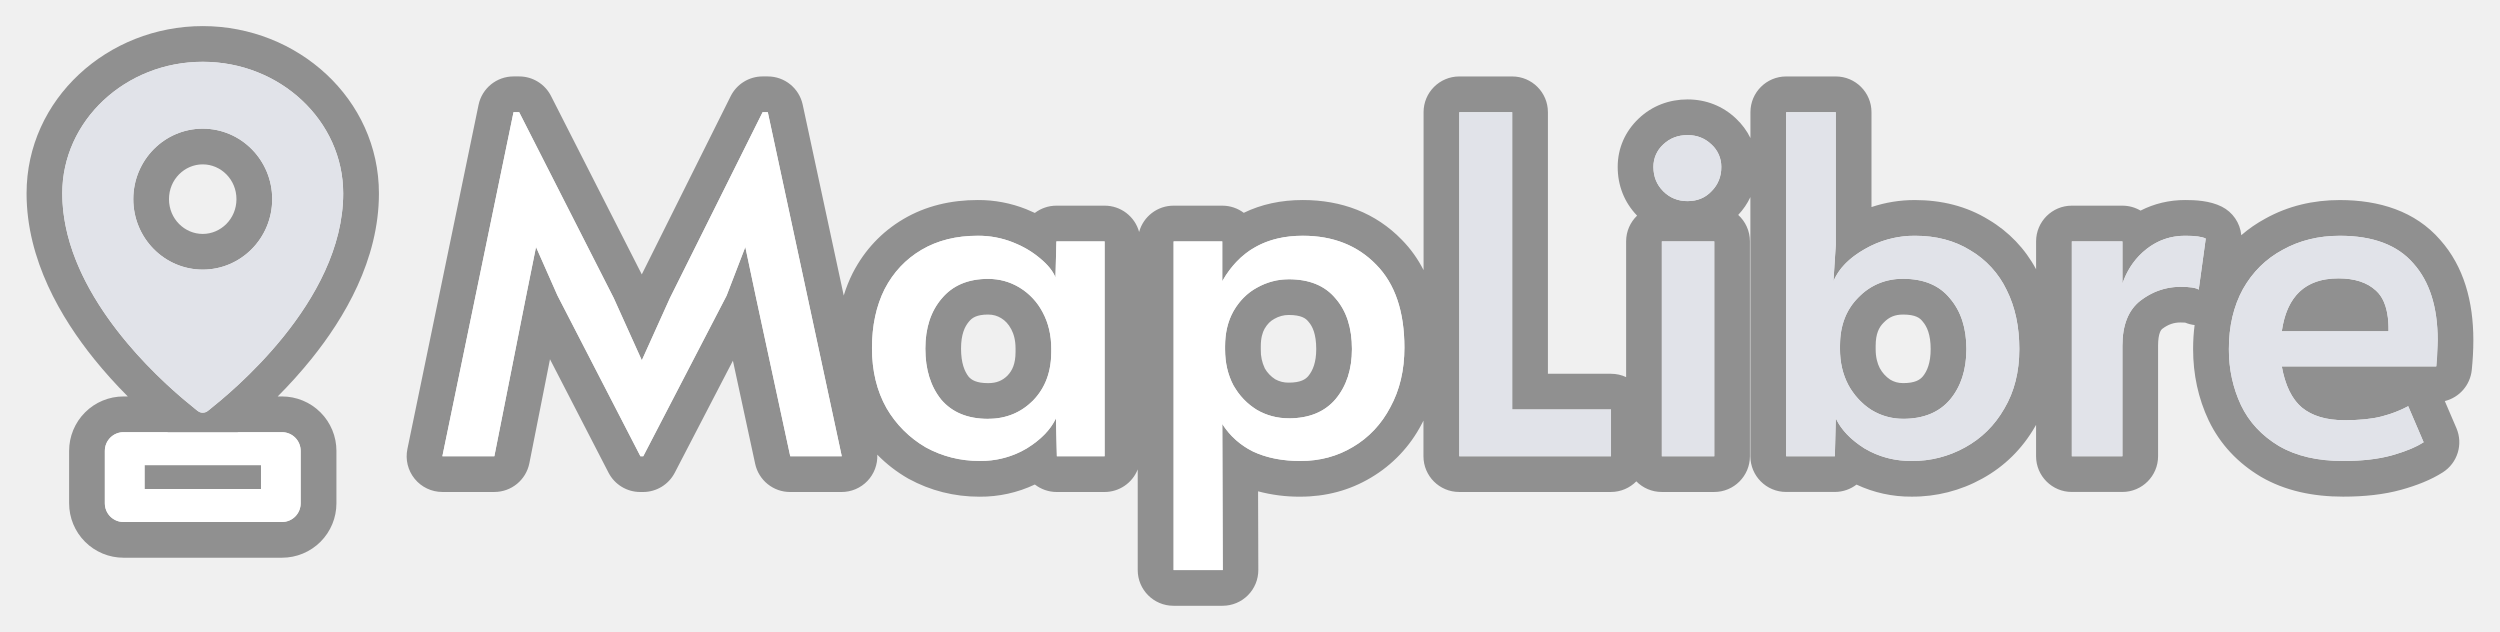
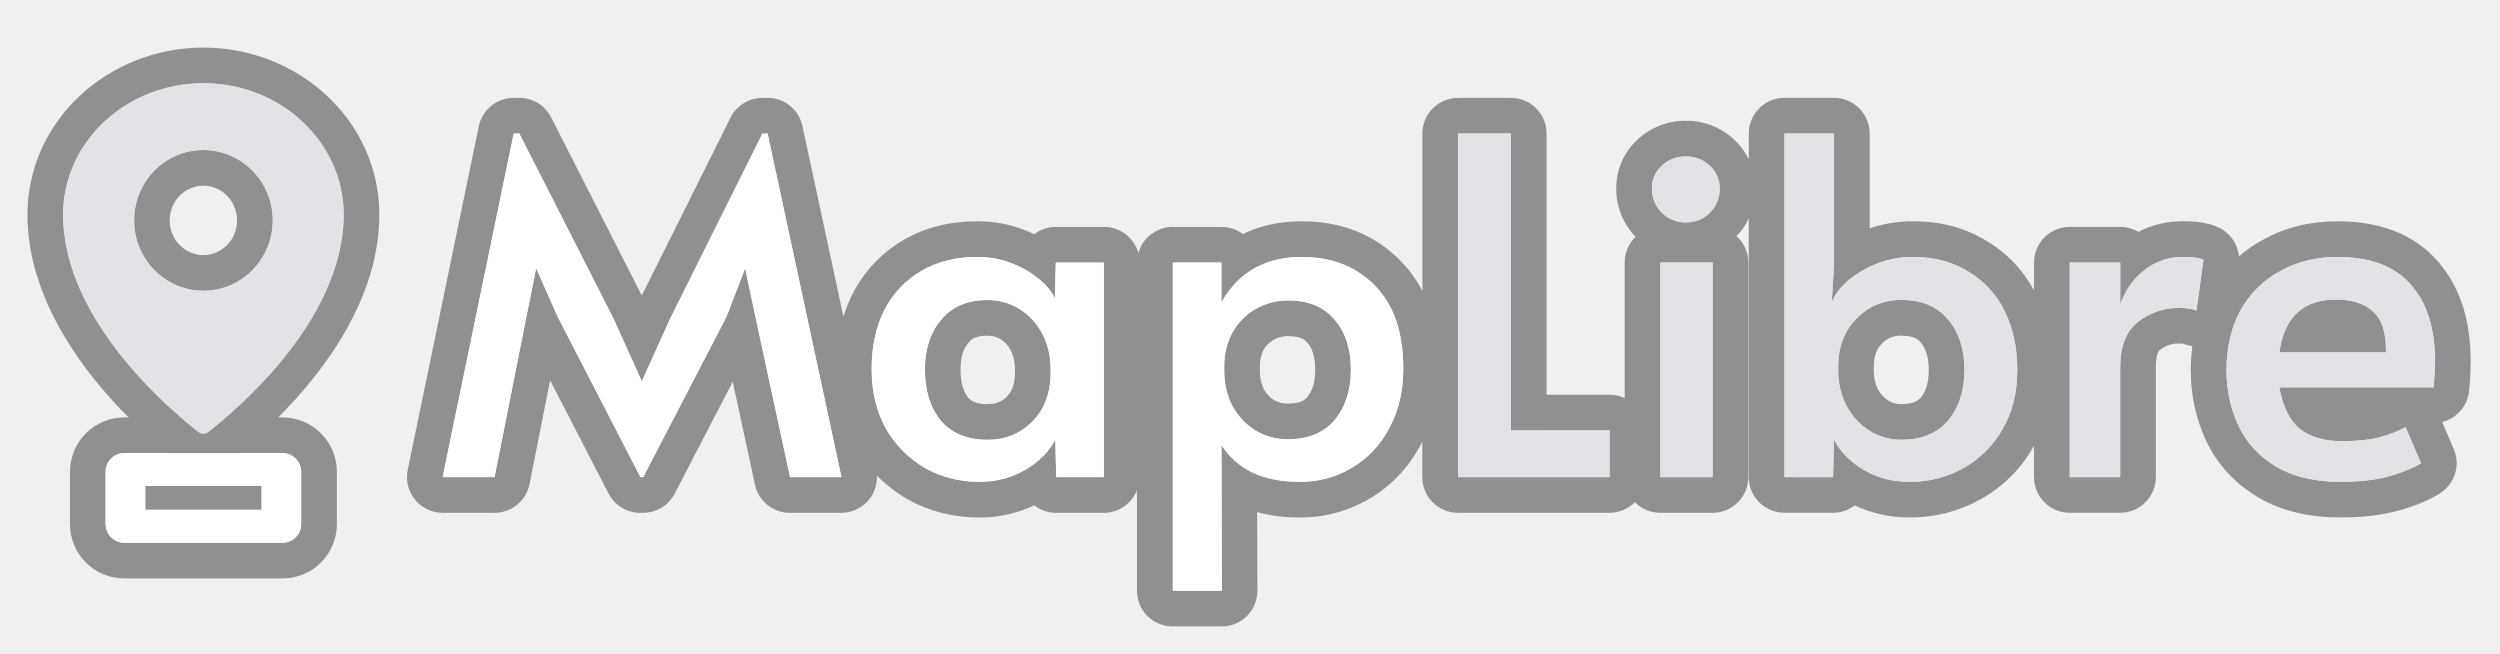
- <svg xmlns="http://www.w3.org/2000/svg" width="91" height="23" fill="none">
-   <path fill-rule="evenodd" d="M17.994 16.609h-1.892l2.59-12.526h.205l3.442 6.766 1.023 2.267 1.023-2.267 3.374-6.766h.188l2.693 12.526h-1.875l-1.261-5.845-.375-1.772-.682 1.772-3.033 5.845h-.102l-3.017-5.845-.784-1.772-.358 1.772-1.159 5.845zm2.027-3.541l-.752 3.793a1.3 1.3 0 0 1-1.275 1.047h-1.892a1.3 1.3 0 0 1-1.273-1.563l2.59-12.526a1.3 1.3 0 0 1 1.273-1.037h.205a1.3 1.3 0 0 1 1.159.71l3.305 6.496 3.235-6.486a1.3 1.3 0 0 1 1.163-.72h.188a1.3 1.3 0 0 1 1.271 1.027l1.494 6.948c.086-.28.194-.552.325-.814l.009-.017c.427-.824 1.045-1.485 1.841-1.954.81-.477 1.727-.691 2.704-.691a4.71 4.71 0 0 1 1.761.332l.316.138c.218-.166.491-.265.786-.265h1.755a1.3 1.3 0 0 1 1.255.958 1.3 1.3 0 0 1 1.255-.958h1.772c.294 0 .564.097.782.261.635-.31 1.358-.466 2.149-.466 1.404 0 2.648.461 3.606 1.449.325.331.586.701.79 1.103V4.083a1.3 1.3 0 0 1 1.3-1.3h1.926a1.3 1.3 0 0 1 1.3 1.3v9.522h2.296c.197 0 .384.044.551.122V8.786c0-.368.153-.701.399-.937-.472-.489-.706-1.107-.706-1.772 0-.688.276-1.297.761-1.759.498-.474 1.122-.699 1.783-.699s1.276.233 1.766.699c.219.208.395.446.522.707v-.942a1.3 1.3 0 0 1 1.3-1.3h1.806a1.3 1.3 0 0 1 1.3 1.3v3.454a4.93 4.93 0 0 1 1.58-.255c.971 0 1.882.222 2.683.715a4.63 4.63 0 0 1 1.729 1.805V8.786a1.3 1.3 0 0 1 1.3-1.3h1.841c.241 0 .467.066.661.18.498-.255 1.045-.385 1.623-.385.359 0 .892.02 1.331.24a1.3 1.3 0 0 1 .713 1.04c.268-.232.563-.436.884-.609.823-.456 1.735-.67 2.702-.67 1.435 0 2.745.404 3.651 1.446.866.971 1.21 2.25 1.21 3.654 0 .355-.02.718-.058 1.088a1.3 1.3 0 0 1-.981 1.129l.423.986a1.3 1.3 0 0 1-.494 1.607c-.433.277-.953.479-1.51.634-.635.177-1.351.252-2.122.252-1.097 0-2.116-.214-2.989-.722l-.015-.009c-.827-.496-1.47-1.175-1.883-2.033l-.004-.008c-.383-.81-.568-1.683-.568-2.601 0-.297.018-.588.055-.873a1.3 1.3 0 0 1-.345-.089l-.172-.005c-.231 0-.441.065-.666.236-.031.025-.147.144-.147.611v4.022a1.3 1.3 0 0 1-1.3 1.3h-1.841a1.3 1.3 0 0 1-1.3-1.3v-1.142l-.034.059c-.466.809-1.112 1.451-1.926 1.898a5.22 5.22 0 0 1-2.572.656 4.63 4.63 0 0 1-2.004-.439c-.219.168-.494.268-.791.268h-1.772a1.3 1.3 0 0 1-1.3-1.3V7.175c-.11.233-.257.451-.443.648.262.238.426.581.426.963v7.822a1.3 1.3 0 0 1-1.3 1.3h-1.909c-.362 0-.69-.148-.926-.387-.236.239-.563.387-.926.387h-5.522a1.3 1.3 0 0 1-1.3-1.3v-1.296l-.064.121a4.87 4.87 0 0 1-1.845 1.952c-.782.468-1.65.694-2.573.694a5.8 5.8 0 0 1-1.538-.195l.009 2.862a1.3 1.3 0 0 1-1.3 1.304h-1.79a1.3 1.3 0 0 1-1.3-1.3v-3.663a1.3 1.3 0 0 1-1.209.822h-1.738c-.3 0-.577-.102-.797-.273a4.63 4.63 0 0 1-2.015.444c-.917 0-1.785-.217-2.584-.654l-.018-.01a5.16 5.16 0 0 1-1.119-.866 1.3 1.3 0 0 1-1.299 1.359h-1.875a1.3 1.3 0 0 1-1.271-1.026l-.81-3.754-2.117 4.079a1.3 1.3 0 0 1-1.154.701h-.102a1.3 1.3 0 0 1-1.155-.704l-2.135-4.137zm17.145 3.368l.214-.118.231-.155c.341-.246.595-.517.761-.813l.064-.123.034 1.38h1.738V8.786h-1.755l-.034 1.312c-.091-.227-.273-.454-.545-.682l-.033-.028c-.199-.168-.429-.317-.692-.444l-.28-.124a3.41 3.41 0 0 0-1.278-.239c-.784 0-1.466.17-2.045.511s-1.028.818-1.346 1.432c-.307.614-.46 1.329-.46 2.147 0 .829.176 1.557.528 2.182a3.93 3.93 0 0 0 1.432 1.431c.602.329 1.255.494 1.96.494.549 0 1.051-.114 1.507-.343zm-2.888-5.571c-.398.466-.596 1.074-.596 1.824 0 .761.193 1.38.579 1.858.398.466.966.699 1.704.699a2.33 2.33 0 0 0 .967-.197c.172-.078.334-.178.485-.301l.184-.166a2.24 2.24 0 0 0 .411-.581c.169-.345.253-.742.253-1.191v-.119c0-.489-.102-.926-.307-1.312l-.044-.08a2.29 2.29 0 0 0-.656-.734l-.135-.089-.048-.029c-.339-.197-.71-.295-1.111-.295-.727 0-1.289.239-1.687.716zm2.398 2.802c.169-.176.29-.422.29-.859v-.119c0-.302-.062-.526-.156-.704-.102-.193-.223-.316-.365-.403s-.294-.132-.48-.132c-.414 0-.581.119-.688.248l-.01.012c-.154.181-.285.467-.285.979 0 .524.126.83.279 1.026.101.113.276.231.705.231.313 0 .522-.092.711-.278zm7.814 1.765a2.72 2.72 0 0 0 .343.438c.22.228.48.417.782.568l.179.077c.448.176.962.264 1.543.264.704 0 1.341-.171 1.909-.511a3.57 3.57 0 0 0 1.363-1.449c.341-.625.511-1.346.511-2.164 0-1.318-.341-2.323-1.023-3.017-.682-.704-1.574-1.057-2.676-1.057-.62 0-1.164.12-1.631.36-.151.078-.295.168-.43.271l-.206.172a3.47 3.47 0 0 0-.664.85V8.786h-1.772V20.75h1.79l-.017-5.317zm.549-1.178c.142.2.307.372.496.518l.161.114.055.035c.352.204.739.307 1.159.307.739 0 1.307-.233 1.704-.699.398-.477.596-1.085.596-1.824 0-.773-.199-1.386-.596-1.841-.386-.466-.954-.699-1.704-.699-.3 0-.589.055-.865.166a2.45 2.45 0 0 0-.294.141c-.136.074-.261.162-.376.263-.184.162-.343.358-.476.589l-.085.168c-.148.325-.221.695-.221 1.11v.119c0 .488.102.926.307 1.312l.14.219zm.998-.847a1.15 1.15 0 0 0 .38.398.97.97 0 0 0 .493.123c.438 0 .611-.122.711-.238.165-.201.29-.496.29-.985 0-.548-.137-.827-.275-.985l-.022-.026c-.081-.098-.239-.229-.704-.229a1.03 1.03 0 0 0-.521.14l-.012.007c-.126.069-.242.174-.347.355-.076.138-.137.336-.137.636v.119a1.48 1.48 0 0 0 .145.684zm16.26-6.444c.239-.239.358-.534.358-.886a1.09 1.09 0 0 0-.358-.818c-.239-.227-.528-.341-.869-.341-.352 0-.648.114-.886.341a1.09 1.09 0 0 0-.358.818c0 .352.119.648.358.886s.534.358.886.358.642-.119.869-.358zm4.491 9.646l.034-1.38c.132.279.335.537.61.774l.102.084a3.86 3.86 0 0 0 .328.232l.231.126c.451.223.948.334 1.49.334a3.92 3.92 0 0 0 1.943-.494c.602-.33 1.079-.801 1.431-1.415.364-.614.545-1.335.545-2.164 0-.818-.153-1.534-.46-2.147a3.35 3.35 0 0 0-1.329-1.449c-.568-.352-1.238-.528-2.011-.528a3.6 3.6 0 0 0-1.581.356l-.09.045-.17.093c-.123.07-.237.144-.342.221-.298.218-.525.462-.68.733a1.96 1.96 0 0 0-.102.205l.085-1.329V4.083h-1.806v12.526h1.772zm.49-2.598a2.57 2.57 0 0 0 .586.725c.08.067.164.129.253.185l.15.084a2.18 2.18 0 0 0 1.009.24c.739 0 1.307-.233 1.704-.699.398-.477.596-1.091.596-1.841 0-.761-.199-1.375-.596-1.841-.386-.477-.954-.716-1.704-.716-.387 0-.737.081-1.051.243-.152.078-.295.176-.43.292l-.156.147a2.16 2.16 0 0 0-.433.615c-.155.331-.232.71-.232 1.14v.119c0 .486.101.921.303 1.305zm2.709-.304c.162-.198.289-.496.289-1.001 0-.529-.134-.819-.285-.996l-.022-.026c-.085-.105-.24-.234-.694-.234-.305 0-.512.091-.705.289l-.012.012c-.16.16-.284.394-.284.836v.119c0 .295.059.516.149.692a1.17 1.17 0 0 0 .38.42c.142.085.29.127.471.127.438 0 .611-.122.711-.238zm8.56-3.12c.239-.09.489-.139.75-.146l.071-.001c.341 0 .562.034.665.102l.256-1.858c-.135-.068-.383-.102-.743-.102-.2 0-.386.022-.564.065a2.16 2.16 0 0 0-.426.153c-.144.07-.282.156-.414.258a2.57 2.57 0 0 0-.502.517c-.132.181-.243.382-.331.602l-.053.142V8.786h-1.841v7.822h1.841v-4.022c0-.377.055-.703.164-.977s.269-.49.483-.659a2.61 2.61 0 0 1 .413-.262c.076-.039.153-.072.232-.102zm10.133 2.75l.051-.954c0-1.204-.295-2.136-.886-2.795-.579-.67-1.471-1.005-2.676-1.005-.773 0-1.466.17-2.079.511-.614.329-1.096.807-1.449 1.432-.341.625-.511 1.352-.511 2.181 0 .739.148 1.42.443 2.045.295.614.756 1.108 1.38 1.483.625.364 1.403.545 2.335.545.672 0 1.247-.064 1.727-.192l.046-.012.14-.041c.423-.127.762-.273 1.019-.437l-.562-1.312c-.207.112-.429.206-.664.284l-.308.09c-.352.091-.801.136-1.346.136-.659 0-1.176-.153-1.551-.46-.07-.059-.136-.126-.198-.2-.253-.304-.43-.73-.531-1.278l-.004-.022h5.624zm-5.621-1.3l-.003.022h3.886v-.022-.121c-.008-.502-.108-.887-.298-1.157-.048-.068-.102-.129-.162-.183-.318-.295-.773-.443-1.363-.443-.68 0-1.196.209-1.547.626-.262.31-.432.737-.512 1.278zm-28.016 2.868V4.083h-1.926v12.526h5.522v-1.704h-3.596zm7.356-6.118v7.822h-1.909V8.786h1.909z" fill="#000" fill-opacity=".4" />
-   <path d="M20.295 10.763l-.784-1.772-.358 1.772-1.159 5.845h-1.892l2.591-12.526h.204l3.443 6.766 1.023 2.267 1.023-2.267 3.374-6.766h.188l2.693 12.526h-1.875l-1.261-5.845-.375-1.772-.682 1.772-3.034 5.845h-.102l-3.016-5.845zm15.364 6.016c-.704 0-1.358-.165-1.96-.494a3.93 3.93 0 0 1-1.431-1.432c-.352-.625-.528-1.352-.528-2.181 0-.818.153-1.534.46-2.147.318-.614.767-1.091 1.346-1.432s1.261-.511 2.045-.511a3.41 3.41 0 0 1 1.278.239 3.46 3.46 0 0 1 1.005.596c.273.227.455.454.545.682l.034-1.312h1.755v7.822H38.47l-.034-1.38c-.193.409-.545.773-1.057 1.091a3.28 3.28 0 0 1-1.721.46zm.307-1.534c.648 0 1.193-.222 1.636-.665.443-.455.665-1.045.665-1.772v-.119c0-.489-.102-.926-.307-1.312a2.29 2.29 0 0 0-.835-.903c-.352-.216-.738-.324-1.159-.324-.727 0-1.29.239-1.687.716-.398.466-.596 1.074-.596 1.824 0 .761.193 1.38.579 1.858.398.466.966.699 1.704.699zm6.753-6.459h1.772v1.449c.625-1.102 1.602-1.653 2.931-1.653 1.102 0 1.994.352 2.676 1.057.682.693 1.023 1.699 1.023 3.017 0 .818-.17 1.54-.511 2.164-.33.625-.784 1.108-1.363 1.449-.568.341-1.204.511-1.909.511-.659 0-1.233-.114-1.721-.341a2.76 2.76 0 0 1-1.125-1.005l.017 5.317H42.72V8.786zm4.192 6.442c.739 0 1.307-.233 1.704-.699.398-.477.596-1.085.596-1.824 0-.773-.199-1.386-.596-1.841-.386-.466-.954-.699-1.704-.699-.409 0-.795.102-1.159.307-.352.193-.636.477-.852.852-.204.364-.307.79-.307 1.278v.119c0 .489.102.926.307 1.312.216.375.5.67.852.886.352.204.739.307 1.159.307z" fill="#fff" />
-   <path d="M53.119 4.083h1.926v10.822h3.596v1.704h-5.522V4.083zm7.373 4.703h1.909v7.822h-1.909V8.786zm.937-1.466a1.2 1.2 0 0 1-.886-.358c-.238-.239-.358-.534-.358-.886a1.09 1.09 0 0 1 .358-.818c.239-.227.534-.341.886-.341.341 0 .631.114.869.341a1.09 1.09 0 0 1 .358.818 1.2 1.2 0 0 1-.358.886c-.227.239-.517.358-.869.358zm8.156 9.459a3.28 3.28 0 0 1-1.721-.46c-.5-.318-.846-.682-1.04-1.091l-.034 1.38h-1.772V4.083h1.806v4.823l-.085 1.329c.193-.454.568-.841 1.125-1.159a3.61 3.61 0 0 1 1.841-.494c.773 0 1.443.176 2.011.528a3.35 3.35 0 0 1 1.329 1.449c.307.614.46 1.329.46 2.147 0 .829-.182 1.551-.545 2.164-.352.614-.829 1.085-1.431 1.415a3.92 3.92 0 0 1-1.943.494zm-.307-1.534c.739 0 1.306-.233 1.704-.699.398-.477.597-1.091.597-1.841 0-.761-.199-1.375-.597-1.84-.386-.477-.954-.716-1.704-.716a2.19 2.19 0 0 0-1.636.682c-.443.443-.665 1.028-.665 1.755v.119c0 .489.102.926.307 1.312a2.47 2.47 0 0 0 .835.903c.352.216.739.324 1.159.324zm6.138-6.459h1.841v1.534c.182-.523.477-.943.886-1.261s.875-.477 1.397-.477c.364 0 .614.034.75.102l-.256 1.858c-.102-.068-.324-.102-.665-.102-.534 0-1.023.17-1.466.511-.432.341-.648.886-.648 1.636v4.022h-1.841V8.786zm9.874 7.993c-.932 0-1.71-.182-2.335-.545-.625-.375-1.085-.869-1.38-1.483a4.73 4.73 0 0 1-.443-2.045c0-.829.17-1.556.511-2.181.352-.625.835-1.102 1.449-1.432.614-.341 1.307-.511 2.079-.511 1.204 0 2.096.335 2.676 1.005.591.659.886 1.591.886 2.795 0 .307-.017.625-.051.954h-5.624c.125.693.369 1.193.733 1.5.375.307.892.46 1.551.46.545 0 .994-.046 1.346-.136a4.27 4.27 0 0 0 .971-.375l.562 1.312c-.284.182-.67.341-1.159.477s-1.079.204-1.772.204zm1.653-4.721c.011-.704-.142-1.199-.46-1.483-.318-.295-.773-.443-1.363-.443-1.193 0-1.88.642-2.062 1.926h3.886z" fill="#e1e3e9" />
-   <g fill-rule="evenodd">
-     <path d="M8.422 15.936l-.002.002c-.304.261-.678.384-1.04.384s-.736-.123-1.04-.384l-.002-.002-.045-.036-.002-.002-.206-.167H4.498a.68.68 0 0 0-.682.682v1.906a.68.68 0 0 0 .682.682h5.764a.68.68 0 0 0 .682-.682v-1.906a.68.68 0 0 0-.682-.682H8.676l-.209.169-.045.036zm-1.161-.938a.3.3 0 0 0 .118.024c.07 0 .14-.024.195-.072l.08-.065h0c.657-.527 4.838-3.877 4.838-7.845 0-2.641-2.293-4.79-5.113-4.79s-5.113 2.149-5.113 4.79c0 3.34 2.961 6.241 4.291 7.391h.004l.041.039.502.415.08.065a.65.65 0 0 0 .076.048zm-2.609-.567a17.5 17.5 0 0 1-1.225-1.362C2.23 11.582.967 9.464.967 7.039.967 3.602 3.924.95 7.38.95s6.413 2.652 6.413 6.09c0 2.424-1.263 4.543-2.46 6.029a17.5 17.5 0 0 1-1.225 1.362h.156a1.98 1.98 0 0 1 1.982 1.982v1.906a1.98 1.98 0 0 1-1.982 1.982H4.498a1.98 1.98 0 0 1-1.982-1.982v-1.906a1.98 1.98 0 0 1 1.982-1.982h.154zm3.955-7.182c0 .717-.568 1.266-1.228 1.266s-1.228-.548-1.228-1.266.568-1.266 1.228-1.266 1.228.548 1.228 1.266zM7.38 9.814c1.396 0 2.528-1.149 2.528-2.566S8.776 4.683 7.38 4.683 4.852 5.832 4.852 7.249 5.984 9.814 7.38 9.814zm2.12 7.985H5.262v-.868H9.5v.868z" fill="#000" fill-opacity=".4" />
-     <path d="M2.267 7.039c0-2.641 2.293-4.79 5.113-4.79s5.113 2.149 5.113 4.79c0 3.968-4.181 7.319-4.838 7.845l-.08.065c-.055.048-.125.072-.195.072s-.14-.024-.195-.072l-.08-.065c-.657-.526-4.838-3.877-4.838-7.845zM7.38 9.814c1.396 0 2.528-1.149 2.528-2.566S8.776 4.683 7.38 4.683 4.852 5.832 4.852 7.249 5.984 9.814 7.38 9.814z" fill="#e1e3e9" />
-     <path d="M4.498 15.731a.68.68 0 0 0-.682.682v1.906a.68.68 0 0 0 .682.682h5.764a.68.68 0 0 0 .682-.682v-1.906a.68.68 0 0 0-.682-.682H4.498zM9.5 16.932H5.262v.868H9.5v-.868z" fill="#fff" />
+ <svg xmlns="http://www.w3.org/2000/svg" width="88" height="23" fill="none">
+   <path d="M17.408 16.796h-1.827l2.501-12.095h.198l3.324 6.533.988 2.19.988-2.19 3.258-6.533h.181l2.6 12.095h-1.81l-1.218-5.644-.362-1.71-.658 1.71-2.929 5.644h-.098l-2.914-5.644-.757-1.71-.345 1.71zm1.958-3.42l-.726 3.663a1.255 1.255 0 01-1.232 1.011h-1.827a1.255 1.255 0 01-1.229-1.509l2.501-12.095a1.255 1.255 0 011.23-1.001h.197a1.255 1.255 0 011.12.685l3.19 6.273 3.125-6.263a1.255 1.255 0 011.123-.695h.181a1.255 1.255 0 011.227.991l1.443 6.71a5.11 5.11 0 01.314-.787l.009-.016a4.623 4.623 0 011.777-1.887c.782-.46 1.668-.667 2.611-.667a4.548 4.548 0 011.7.32l.306.134c.21-.16.474-.256.759-.256h1.694a1.255 1.255 0 011.212.925 1.255 1.255 0 011.212-.925h1.711c.284 0 .545.094.755.252.613-.3 1.312-.45 2.075-.45 1.356 0 2.557.445 3.482 1.4.314.319.566.676.763 1.064V4.701a1.255 1.255 0 011.255-1.255h1.86A1.255 1.255 0 0154.44 4.7v9.194h2.217c.19 0 .37.043.532.118v-4.77c0-.356.147-.678.385-.906a2.416 2.416 0 01-.682-1.71c0-.665.267-1.253.735-1.7a2.448 2.448 0 011.722-.674 2.43 2.43 0 011.705.675c.211.2.381.43.504.683V4.7a1.255 1.255 0 011.255-1.255h1.744A1.255 1.255 0 0165.812 4.7v3.335a4.76 4.76 0 011.526-.246c.938 0 1.817.214 2.59.69a4.47 4.47 0 011.67 1.743v-.98a1.255 1.255 0 011.256-1.256h1.777c.233 0 .451.064.639.174a3.407 3.407 0 011.567-.372c.346 0 .861.02 1.285.232a1.255 1.255 0 01.689 1.004 4.73 4.73 0 01.853-.588c.795-.44 1.675-.647 2.61-.647 1.385 0 2.65.39 3.525 1.396.836.938 1.168 2.173 1.168 3.528 0 .343-.02.694-.056 1.051a1.255 1.255 0 01-.947 1.09l.408.952a1.255 1.255 0 01-.477 1.552c-.418.268-.92.463-1.458.612-.613.171-1.304.244-2.049.244-1.06 0-2.043-.207-2.886-.698l-.015-.008c-.798-.48-1.419-1.135-1.818-1.963l-.004-.008a5.815 5.815 0 01-.548-2.512c0-.286.017-.567.053-.843a1.255 1.255 0 01-.333-.086l-.166-.004c-.223 0-.426.062-.643.228-.03.024-.142.139-.142.59v3.883a1.255 1.255 0 01-1.256 1.256h-1.777a1.255 1.255 0 01-1.256-1.256v-1.103l-.032.057a4.778 4.778 0 01-1.86 1.833 5.04 5.04 0 01-2.484.634 4.47 4.47 0 01-1.935-.424 1.252 1.252 0 01-.764.258h-1.71a1.255 1.255 0 01-1.256-1.255V7.687a2.402 2.402 0 01-.428.625c.253.23.412.561.412.93v7.553a1.255 1.255 0 01-1.256 1.255h-1.843c-.35 0-.666-.142-.894-.373-.228.23-.544.373-.894.373H51.32a1.255 1.255 0 01-1.256-1.255v-1.251l-.061.117a4.703 4.703 0 01-1.782 1.884 4.767 4.767 0 01-2.485.67 5.6 5.6 0 01-1.485-.188l.009 2.764a1.255 1.255 0 01-1.255 1.259h-1.729a1.255 1.255 0 01-1.255-1.255v-3.537a1.255 1.255 0 01-1.167.793h-1.679a1.25 1.25 0 01-.77-.263 4.47 4.47 0 01-1.945.429c-.885 0-1.724-.21-2.495-.632l-.017-.01a4.983 4.983 0 01-1.081-.836 1.255 1.255 0 01-1.254 1.312h-1.81a1.255 1.255 0 01-1.228-.99l-.782-3.625-2.044 3.939a1.255 1.255 0 01-1.115.676h-.098a1.255 1.255 0 01-1.116-.68l-2.061-3.994zM35.92 16.63l.207-.114.223-.15c.329-.237.574-.499.735-.785l.061-.118.033 1.332h1.678V9.242h-1.694l-.033 1.267c-.088-.22-.264-.438-.526-.658l-.032-.028a3.16 3.16 0 00-.668-.428l-.27-.12a3.293 3.293 0 00-1.235-.23c-.757 0-1.415.163-1.974.493-.56.329-.993.79-1.3 1.382-.297.593-.444 1.284-.444 2.074 0 .8.17 1.503.51 2.107a3.795 3.795 0 001.382 1.381 3.883 3.883 0 001.893.477c.53 0 1.015-.11 1.455-.33zm-2.789-5.38c-.384.45-.575 1.038-.575 1.762 0 .735.186 1.332.559 1.794.384.45.933.675 1.645.675a2.25 2.25 0 00.934-.19c.166-.076.323-.172.468-.29l.178-.161a2.163 2.163 0 00.397-.561c.163-.333.244-.717.244-1.15v-.115c0-.472-.098-.894-.296-1.267l-.043-.077a2.211 2.211 0 00-.633-.709l-.13-.086-.047-.028a2.099 2.099 0 00-1.073-.285c-.702 0-1.244.231-1.629.692zm2.316 2.706c.163-.17.28-.407.28-.83v-.114c0-.292-.06-.508-.15-.68a.958.958 0 00-.353-.389.851.851 0 00-.464-.127c-.4 0-.56.114-.664.239l-.01.012c-.148.174-.275.45-.275.945 0 .506.122.801.27.99.097.11.266.224.68.224.303 0 .504-.09.687-.269zm7.545 1.705a2.626 2.626 0 00.331.423c.213.22.464.402.755.548l.173.074c.433.17.93.255 1.49.255.68 0 1.295-.165 1.844-.493a3.447 3.447 0 001.316-1.4c.329-.603.493-1.299.493-2.089 0-1.273-.33-2.243-.988-2.913-.658-.68-1.52-1.02-2.584-1.02-.598 0-1.124.115-1.575.347a2.807 2.807 0 00-.415.262l-.199.166a3.35 3.35 0 00-.64.82V9.242h-1.712v11.553h1.729l-.017-5.134zm.53-1.138c.137.193.297.36.48.5l.155.11.053.034c.34.197.713.297 1.119.297.714 0 1.262-.225 1.645-.675.385-.46.576-1.048.576-1.762 0-.746-.192-1.338-.576-1.777-.372-.45-.92-.675-1.645-.675-.29 0-.569.053-.835.16a2.366 2.366 0 00-.284.136 1.99 1.99 0 00-.363.254 2.237 2.237 0 00-.46.569l-.082.162a2.56 2.56 0 00-.213 1.072v.115c0 .471.098.894.296 1.267l.135.211zm.964-.818a1.11 1.11 0 00.367.385.937.937 0 00.476.118c.423 0 .59-.117.687-.23.159-.194.28-.478.28-.95 0-.53-.133-.8-.266-.952l-.021-.025c-.078-.094-.231-.221-.68-.221a.995.995 0 00-.503.135l-.012.007a.859.859 0 00-.335.343c-.073.133-.132.324-.132.614v.115a1.43 1.43 0 00.14.66zm15.7-6.222c.232-.23.346-.516.346-.856a1.053 1.053 0 00-.345-.79c-.231-.219-.51-.329-.84-.329-.34 0-.625.11-.855.33a1.053 1.053 0 00-.346.79c0 .34.115.625.346.855.23.23.516.346.856.346.34 0 .62-.115.839-.346zm4.337 9.314l.033-1.332c.128.269.324.518.59.747l.098.081a3.727 3.727 0 00.316.224l.223.122c.436.215.916.322 1.44.322a3.785 3.785 0 001.875-.477 3.52 3.52 0 001.382-1.366c.352-.593.526-1.29.526-2.09 0-.79-.147-1.48-.444-2.073a3.235 3.235 0 00-1.283-1.399c-.549-.34-1.195-.51-1.942-.51a3.476 3.476 0 00-1.527.344l-.086.043-.165.09a3.412 3.412 0 00-.33.214c-.288.21-.507.446-.656.707a1.893 1.893 0 00-.099.198l.082-1.283V4.701h-1.744v12.095zm.473-2.509a2.482 2.482 0 00.566.7c.078.065.159.125.245.18l.144.08a2.105 2.105 0 00.975.232c.713 0 1.262-.225 1.645-.675.384-.46.576-1.053.576-1.778 0-.734-.192-1.327-.576-1.777-.373-.46-.921-.692-1.645-.692a2.18 2.18 0 00-1.015.235c-.147.075-.285.17-.415.282l-.15.142a2.086 2.086 0 00-.42.594c-.149.32-.223.685-.223 1.1v.115c0 .47.097.89.293 1.26zm2.616-.293c.157-.191.28-.479.28-.967 0-.51-.13-.79-.276-.961l-.021-.026c-.082-.1-.232-.225-.67-.225a.868.868 0 00-.681.279l-.012.011c-.154.155-.274.38-.274.807v.115c0 .285.057.499.144.669a1.13 1.13 0 00.367.405c.137.082.28.123.455.123.423 0 .59-.118.686-.23zm8.266-3.013c.23-.087.472-.134.724-.14l.069-.002c.329 0 .542.033.642.099l.247-1.794c-.13-.066-.37-.099-.717-.099a2.3 2.3 0 00-.545.063 2.086 2.086 0 00-.411.148c-.14.067-.273.15-.4.249a2.482 2.482 0 00-.485.499 2.659 2.659 0 00-.32.581l-.05.137v-1.48h-1.778v7.553h1.777v-3.884c0-.364.053-.678.159-.943a1.49 1.49 0 01.466-.636 2.52 2.52 0 01.399-.253 2.19 2.19 0 01.224-.099zm9.784 2.656l.05-.922c0-1.162-.285-2.062-.856-2.698-.559-.647-1.42-.97-2.584-.97-.746 0-1.415.163-2.007.493a3.462 3.462 0 00-1.4 1.382c-.329.604-.493 1.306-.493 2.106 0 .714.143 1.371.428 1.975.285.593.73 1.07 1.332 1.432.604.351 1.355.526 2.255.526.649 0 1.204-.062 1.668-.185l.044-.012.135-.04c.409-.122.736-.263.984-.421l-.542-1.267c-.2.108-.415.199-.642.274l-.297.087c-.34.088-.773.131-1.3.131-.636 0-1.135-.147-1.497-.444a1.573 1.573 0 01-.192-.193c-.244-.294-.415-.705-.512-1.234l-.004-.021h5.43zm-5.427-1.256l-.003.022h3.752v-.138c-.007-.485-.104-.857-.288-1.118a1.056 1.056 0 00-.156-.176c-.307-.285-.746-.428-1.316-.428-.657 0-1.155.202-1.494.604-.253.3-.417.712-.494 1.234zm-27.053 2.77V4.7h-1.86v12.095h5.333v-1.645zm7.103-5.908v7.553h-1.843V9.242h1.843z" fill="#000" fill-opacity=".4" fill-rule="evenodd" />
+   <path d="M19.63 11.151l-.757-1.71-.345 1.71-1.12 5.644h-1.827L18.083 4.7h.197l3.325 6.533.988 2.19.988-2.19L26.839 4.7h.181l2.6 12.095h-1.81l-1.218-5.644-.362-1.71-.658 1.71-2.93 5.644h-.098l-2.913-5.644zm14.836 5.81c-.68 0-1.311-.16-1.893-.478a3.795 3.795 0 01-1.381-1.382c-.34-.604-.51-1.306-.51-2.106 0-.79.147-1.482.444-2.074a3.364 3.364 0 011.3-1.382c.559-.33 1.217-.494 1.974-.494a3.293 3.293 0 011.234.231 3.341 3.341 0 01.97.575c.264.22.44.439.527.659l.033-1.267h1.694v7.553H37.18l-.033-1.332c-.186.395-.526.746-1.02 1.053a3.167 3.167 0 01-1.662.444zm.296-1.482c.626 0 1.152-.214 1.58-.642.428-.44.642-1.01.642-1.711v-.115c0-.472-.098-.894-.296-1.267a2.211 2.211 0 00-.807-.872 2.098 2.098 0 00-1.119-.313c-.702 0-1.245.231-1.629.692-.384.45-.575 1.037-.575 1.76 0 .736.186 1.333.559 1.795.384.45.933.675 1.645.675zm6.521-6.237h1.711v1.4c.604-1.065 1.547-1.597 2.83-1.597 1.064 0 1.926.34 2.584 1.02.659.67.988 1.641.988 2.914 0 .79-.164 1.487-.493 2.09a3.456 3.456 0 01-1.316 1.399 3.51 3.51 0 01-1.844.493c-.636 0-1.19-.11-1.662-.329a2.665 2.665 0 01-1.086-.97l.017 5.134h-1.728V9.242zm4.048 6.22c.714 0 1.262-.224 1.645-.674.385-.46.576-1.048.576-1.762 0-.746-.192-1.338-.576-1.777-.372-.45-.92-.675-1.645-.675-.395 0-.768.098-1.12.296-.34.187-.613.46-.822.823-.197.351-.296.763-.296 1.234v.115c0 .472.098.894.296 1.267.209.362.483.647.823.855.34.197.713.297 1.119.297z" fill="#fff" />
+   <path d="M51.325 4.7h1.86v10.45h3.473v1.646h-5.333zm7.12 4.542h1.843v7.553h-1.843zm.905-1.415a1.159 1.159 0 01-.856-.346 1.165 1.165 0 01-.346-.856 1.053 1.053 0 01.346-.79c.23-.219.516-.329.856-.329.329 0 .609.11.839.33a1.053 1.053 0 01.345.79 1.159 1.159 0 01-.345.855c-.22.23-.5.346-.84.346zm7.875 9.133a3.167 3.167 0 01-1.662-.444c-.482-.307-.817-.658-1.004-1.053l-.033 1.332h-1.71V4.701h1.743v4.657l-.082 1.283c.186-.438.548-.812 1.086-1.119a3.486 3.486 0 011.778-.477c.746 0 1.393.17 1.942.51a3.235 3.235 0 011.283 1.4c.297.592.444 1.282.444 2.072 0 .8-.175 1.498-.526 2.09a3.52 3.52 0 01-1.382 1.366 3.785 3.785 0 01-1.876.477zm-.296-1.481c.713 0 1.26-.225 1.645-.675.384-.46.577-1.053.577-1.778 0-.734-.193-1.327-.577-1.776-.373-.46-.921-.692-1.645-.692a2.115 2.115 0 00-1.58.659c-.428.428-.642.992-.642 1.694v.115c0 .473.098.895.296 1.267a2.385 2.385 0 00.807.872 2.1 2.1 0 001.119.313zm5.927-6.237h1.777v1.481c.176-.505.46-.91.856-1.217a2.14 2.14 0 011.349-.46c.351 0 .593.032.724.098l-.247 1.794c-.099-.066-.313-.099-.642-.099-.516 0-.988.164-1.416.494-.417.329-.626.855-.626 1.58v3.883h-1.777V9.242zm9.534 7.718c-.9 0-1.651-.175-2.255-.526-.603-.362-1.047-.84-1.332-1.432a4.567 4.567 0 01-.428-1.975c0-.8.164-1.502.493-2.106a3.462 3.462 0 011.4-1.382c.592-.33 1.262-.494 2.007-.494 1.163 0 2.024.324 2.584.97.57.637.856 1.537.856 2.7 0 .296-.017.603-.05.92h-5.43c.12.67.356 1.153.708 1.45.362.296.86.443 1.497.443.526 0 .96-.044 1.3-.131a4.123 4.123 0 00.938-.362l.542 1.267c-.274.175-.647.329-1.119.46-.472.132-1.042.197-1.711.197zm1.596-4.558c.01-.68-.137-1.158-.444-1.432-.307-.285-.746-.428-1.316-.428-1.152 0-1.815.62-1.991 1.86h3.752z" fill="#e1e3e9" />
+   <g fill-rule="evenodd" stroke-width="1.036">
+     <path d="M8.166 16.146l-.002.002a1.54 1.54 0 01-2.009 0l-.002-.002-.043-.034-.002-.002-.199-.162H4.377a.657.657 0 00-.659.659v1.84a.657.657 0 00.659.659h5.565a.657.657 0 00.659-.659v-1.84a.657.657 0 00-.659-.659H8.411l-.202.164zm-1.121-.905a.29.29 0 00.113.023.286.286 0 00.189-.07l.077-.063c.634-.508 4.672-3.743 4.672-7.575 0-2.55-2.215-4.625-4.938-4.625S2.221 5.006 2.221 7.556c0 3.225 2.86 6.027 4.144 7.137h.004l.04.038.484.4.077.063a.628.628 0 00.074.047zm-2.52-.548a16.898 16.898 0 01-1.183-1.315C2.187 11.942.967 9.897.967 7.555c0-3.319 2.855-5.88 6.192-5.88 3.338 0 6.193 2.561 6.193 5.881 0 2.34-1.22 4.387-2.376 5.822a16.898 16.898 0 01-1.182 1.315h.15a1.912 1.912 0 011.914 1.914v1.84a1.912 1.912 0 01-1.914 1.914H4.377a1.912 1.912 0 01-1.914-1.914v-1.84a1.912 1.912 0 011.914-1.914zm3.82-6.935c0 .692-.55 1.222-1.187 1.222s-1.185-.529-1.185-1.222.548-1.222 1.185-1.222c.638 0 1.186.529 1.186 1.222zm-1.186 2.477c1.348 0 2.442-1.11 2.442-2.478S8.507 5.28 7.159 5.28 4.72 6.39 4.72 7.758s1.092 2.477 2.44 2.477zm2.048 7.71H5.114v-.838h4.093z" fill="#000" fill-opacity=".4" />
+     <path d="M2.222 7.555c0-2.55 2.214-4.625 4.937-4.625 2.723 0 4.938 2.075 4.938 4.625 0 3.832-4.038 7.068-4.672 7.575l-.077.063a.286.286 0 01-.189.07.286.286 0 01-.188-.07l-.077-.063c-.634-.507-4.672-3.743-4.672-7.575zm4.937 2.68c1.348 0 2.442-1.11 2.442-2.478S8.507 5.28 7.159 5.28 4.72 6.39 4.72 7.758s1.092 2.477 2.44 2.477z" fill="#e1e3e9" />
+     <path d="M4.377 15.948a.657.657 0 00-.659.659v1.84a.657.657 0 00.659.659h5.565a.657.657 0 00.659-.659v-1.84a.657.657 0 00-.659-.659zm4.83 1.16H5.114v.838h4.093z" fill="#fff" />
  </g>
</svg>
